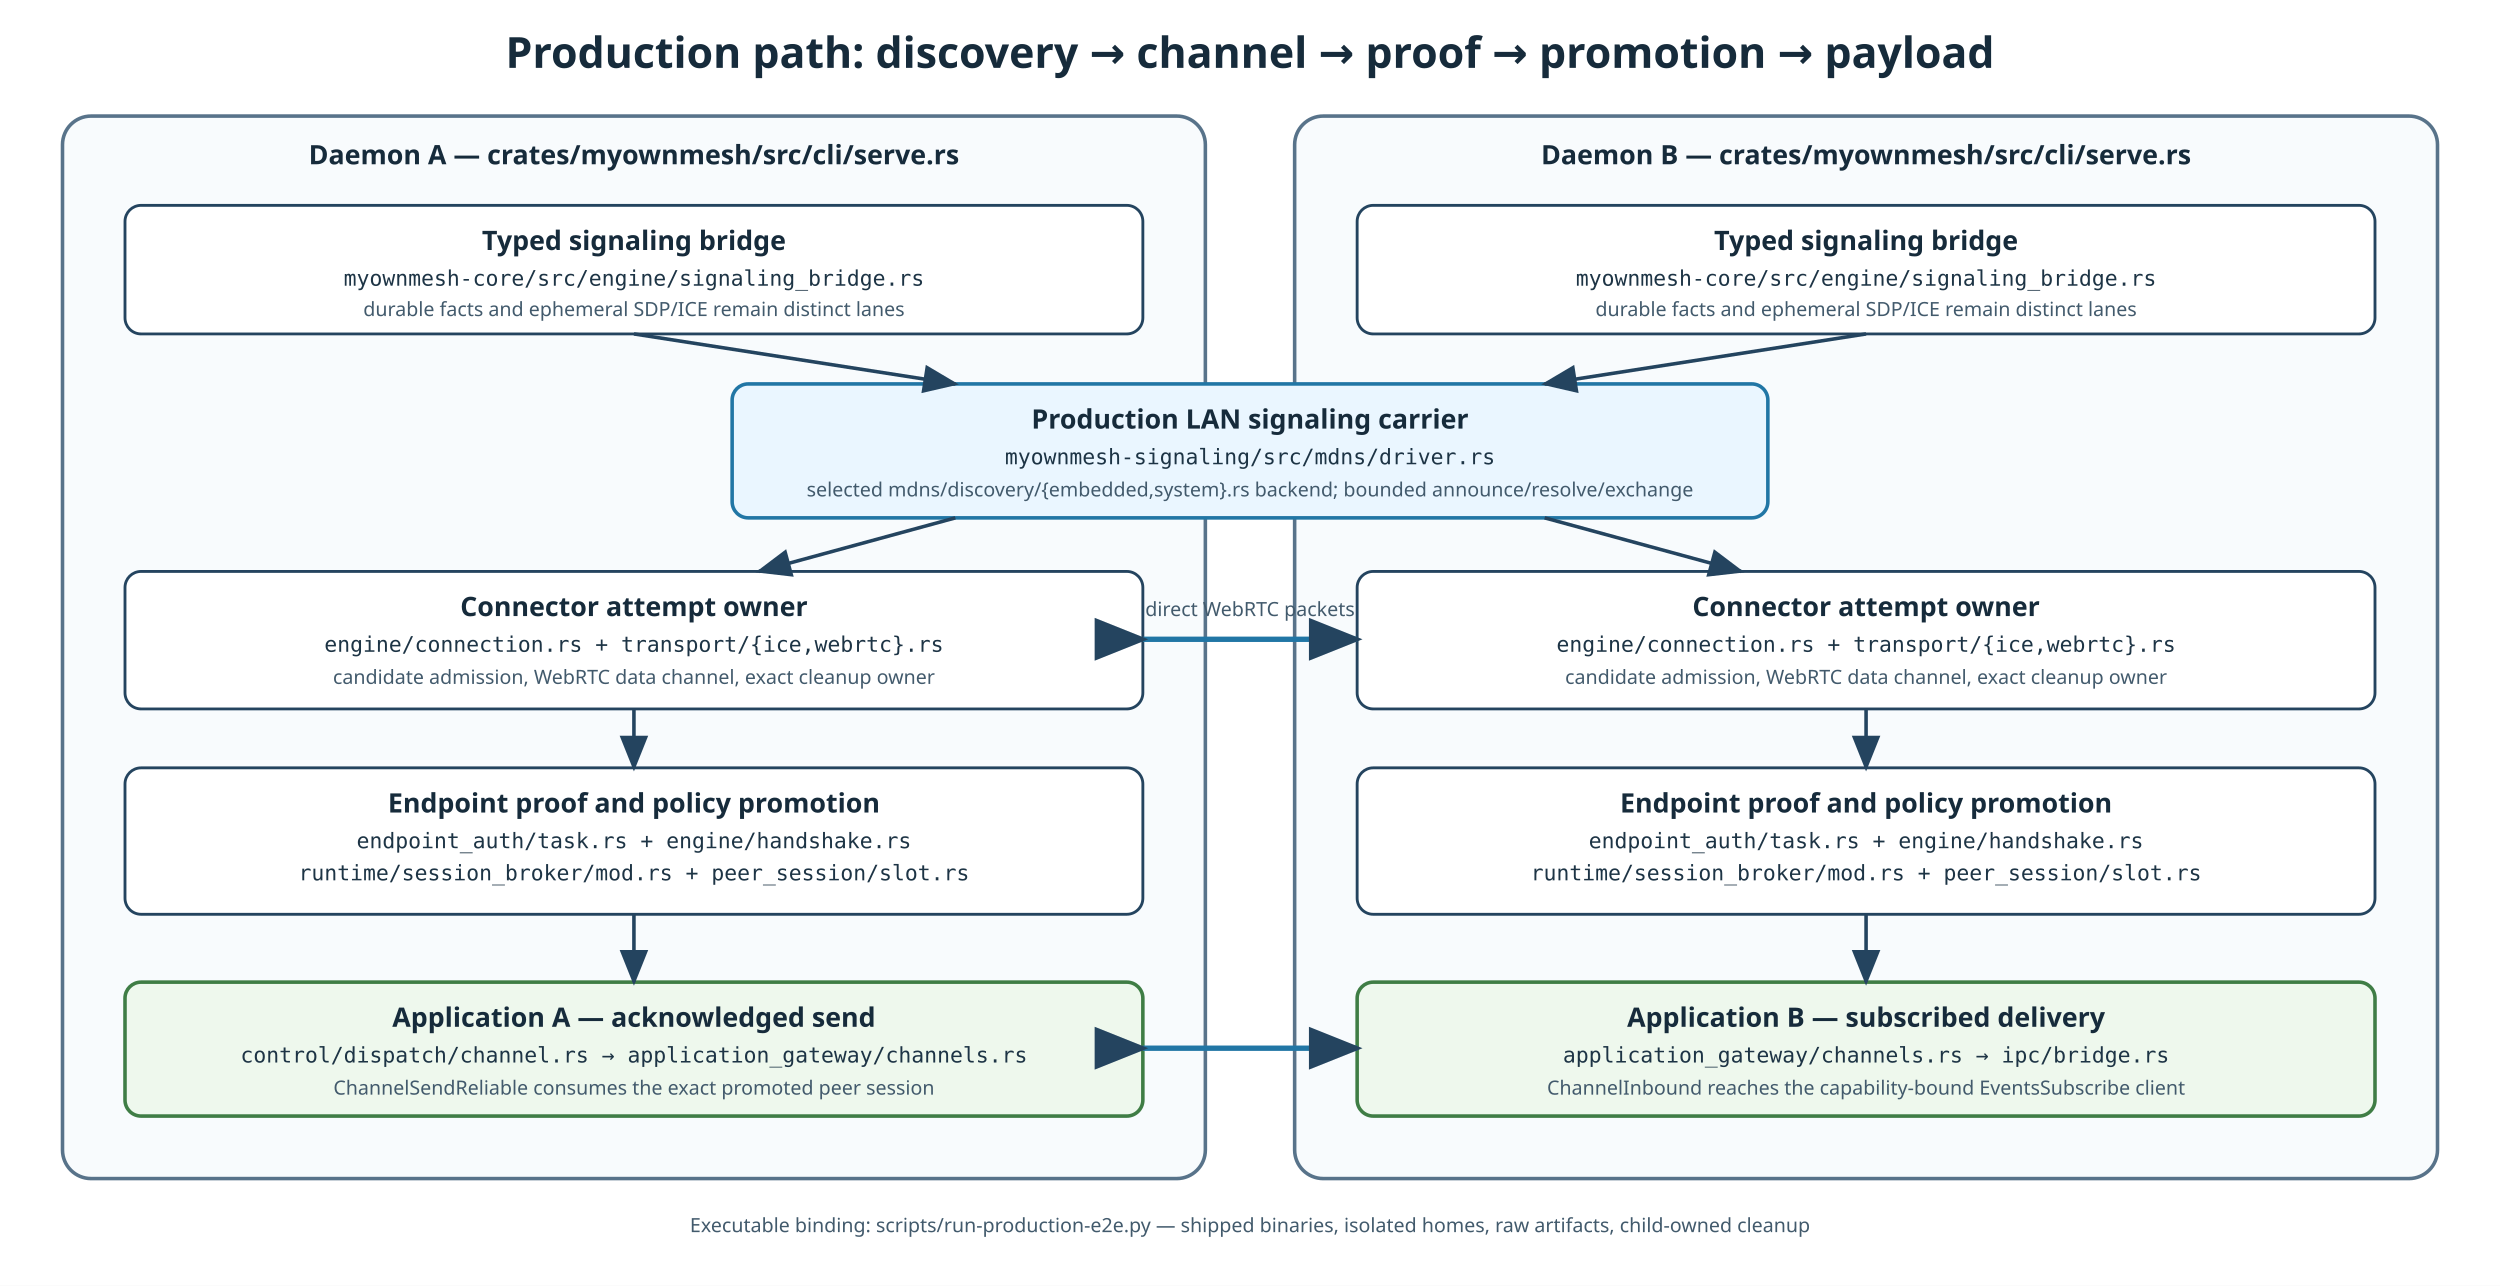
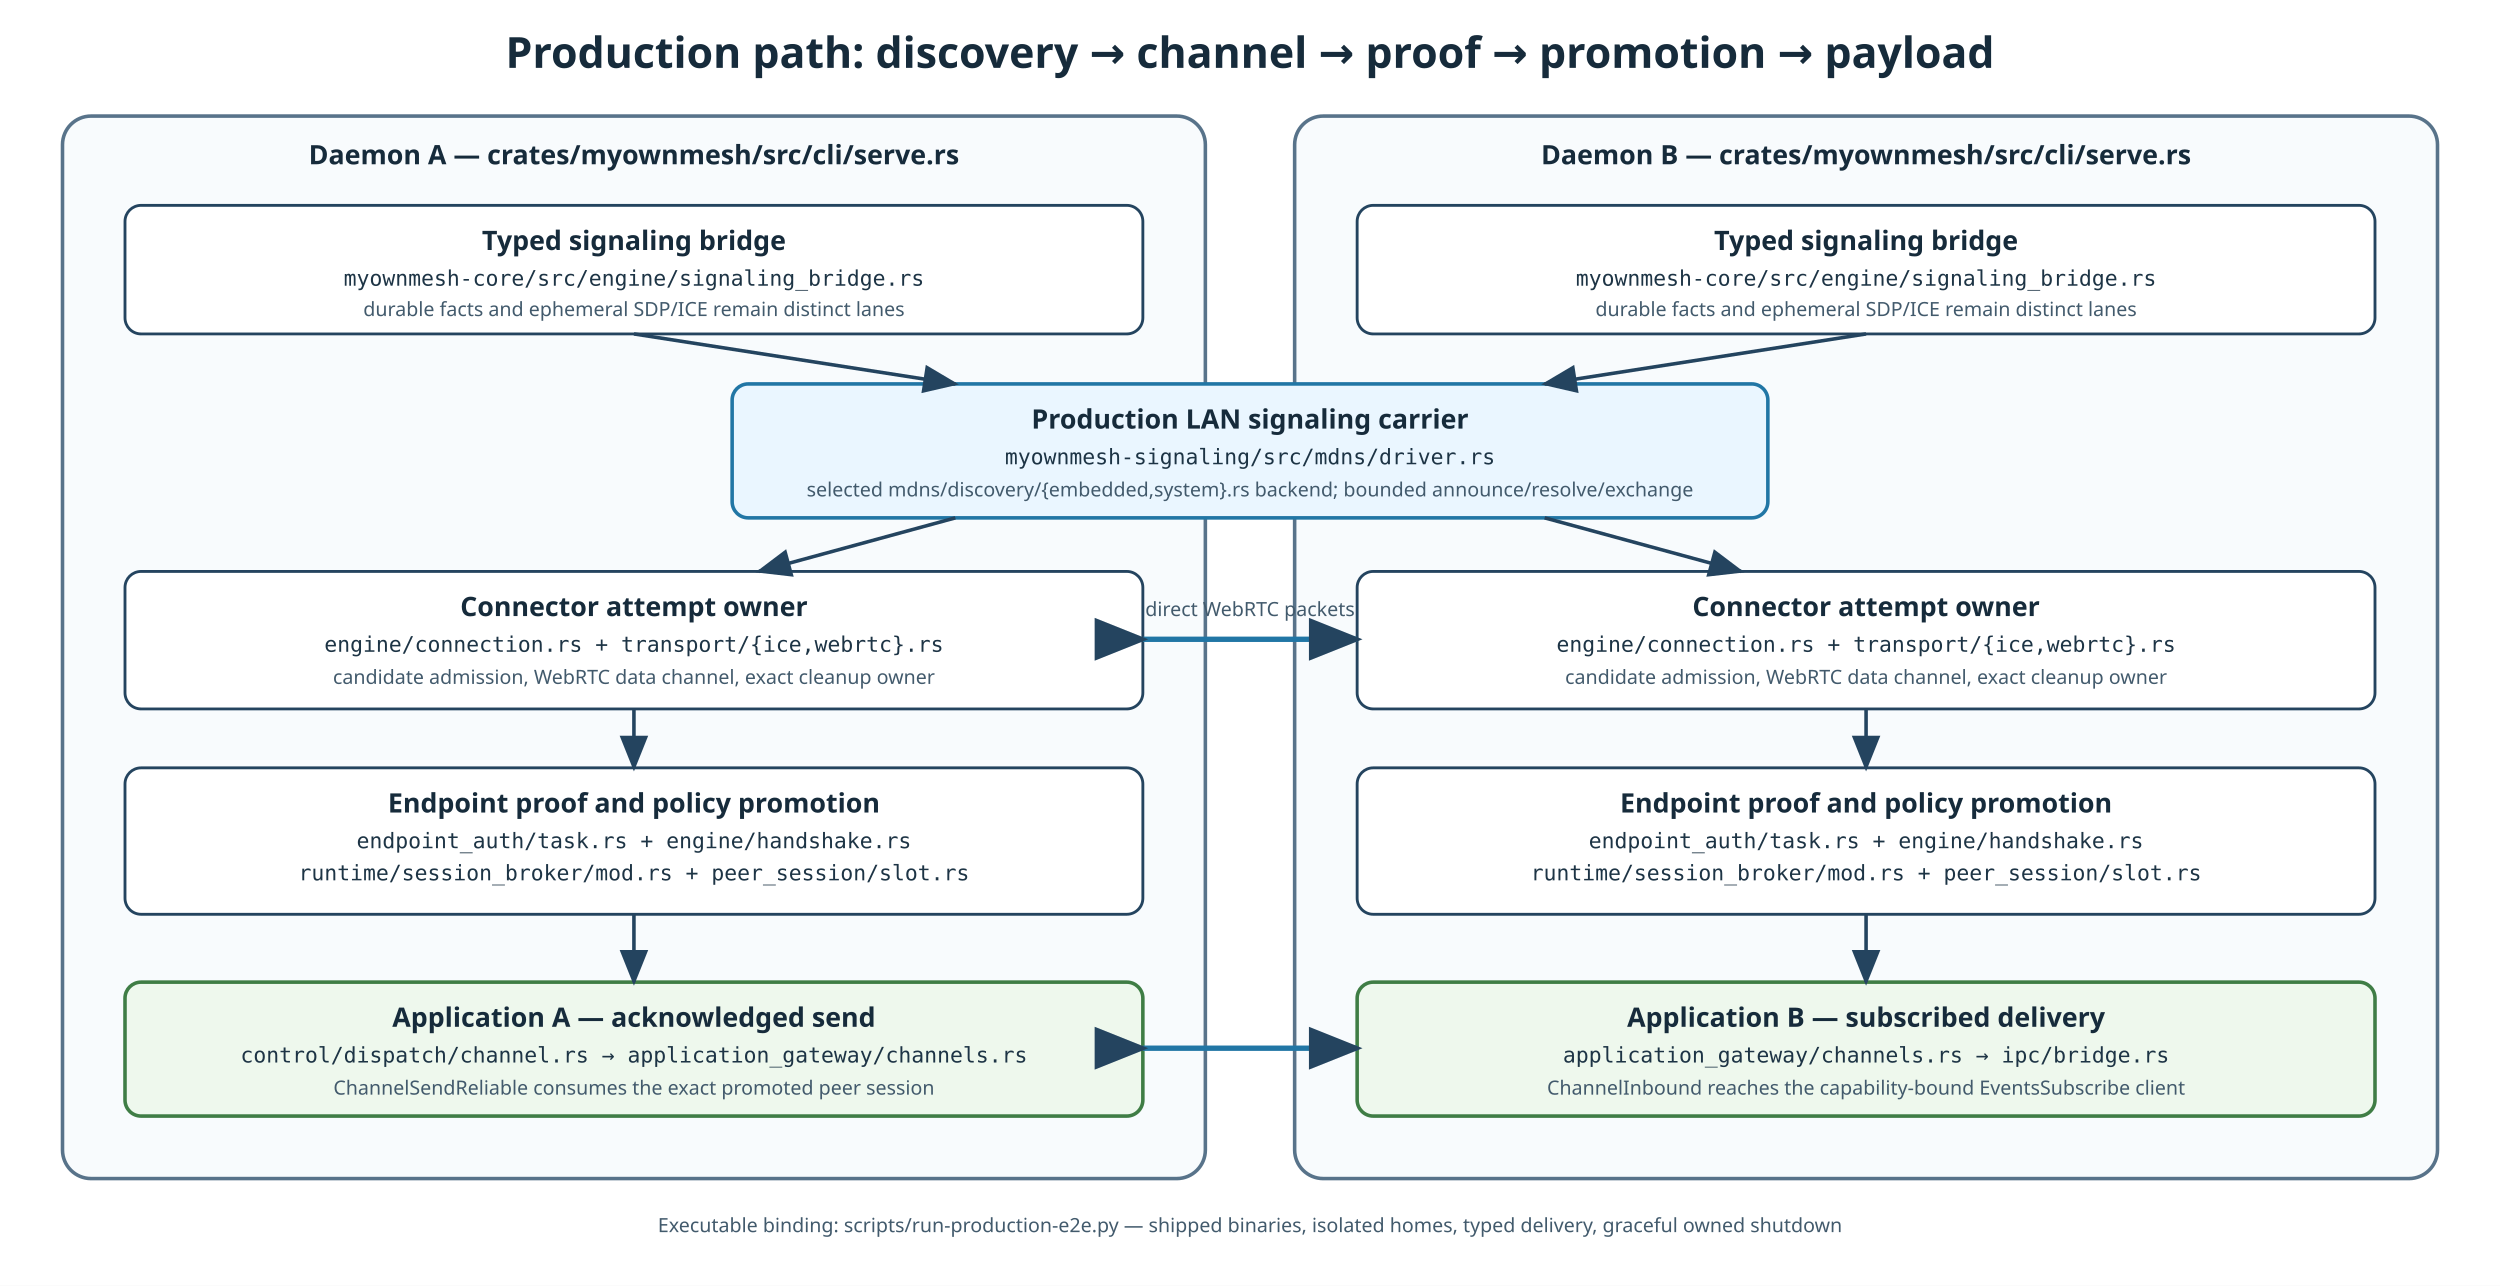
<svg xmlns="http://www.w3.org/2000/svg" width="1400" height="720" viewBox="0 0 1400 720" role="img" aria-labelledby="title desc">
  <defs>
    <marker id="arrow" markerWidth="10" markerHeight="8" refX="9" refY="4" orient="auto">
      <path d="M0,0 L10,4 L0,8 z" fill="#24445f" />
    </marker>
    <style>
      .title{font:700 24px sans-serif;fill:#162b3b}.lane{fill:#f8fbfd;stroke:#58738a;stroke-width:2}.box{fill:#fff;stroke:#24445f;stroke-width:1.6;rx:9}.carrier{fill:#eaf6ff;stroke:#2176a5;stroke-width:2;rx:9}.app{fill:#eef8ed;stroke:#3f7d45;stroke-width:2;rx:9}.h{font:700 15px sans-serif;fill:#162b3b}.t{font:12px monospace;fill:#1d3445}.small{font:11px sans-serif;fill:#425a6c}.edge{stroke:#24445f;stroke-width:2;fill:none;marker-end:url(#arrow)}.both{stroke:#2176a5;stroke-width:3;fill:none;marker-start:url(#arrow);marker-end:url(#arrow)}
    </style>
  </defs>
  <rect width="1400" height="720" fill="white" />
  <text class="title" x="700" y="38" text-anchor="middle">Production path: discovery → channel → proof → promotion → payload</text>
  <rect class="lane" x="35" y="65" width="640" height="595" rx="16" />
  <rect class="lane" x="725" y="65" width="640" height="595" rx="16" />
  <text class="h" x="355" y="92" text-anchor="middle">Daemon A — crates/myownmesh/src/cli/serve.rs</text>
  <text class="h" x="1045" y="92" text-anchor="middle">Daemon B — crates/myownmesh/src/cli/serve.rs</text>
  <rect class="box" x="70" y="115" width="570" height="72" />
  <text class="h" x="355" y="140" text-anchor="middle">Typed signaling bridge</text>
  <text class="t" x="355" y="160" text-anchor="middle">myownmesh-core/src/engine/signaling_bridge.rs</text>
  <text class="small" x="355" y="177" text-anchor="middle">durable facts and ephemeral SDP/ICE remain distinct lanes</text>
  <rect class="box" x="760" y="115" width="570" height="72" />
  <text class="h" x="1045" y="140" text-anchor="middle">Typed signaling bridge</text>
  <text class="t" x="1045" y="160" text-anchor="middle">myownmesh-core/src/engine/signaling_bridge.rs</text>
  <text class="small" x="1045" y="177" text-anchor="middle">durable facts and ephemeral SDP/ICE remain distinct lanes</text>
  <rect class="carrier" x="410" y="215" width="580" height="75" />
  <text class="h" x="700" y="240" text-anchor="middle">Production LAN signaling carrier</text>
  <text class="t" x="700" y="260" text-anchor="middle">myownmesh-signaling/src/mdns/driver.rs</text>
  <text class="small" x="700" y="278" text-anchor="middle">selected mdns/discovery/{embedded,system}.rs backend; bounded announce/resolve/exchange</text>
  <path class="edge" d="M355 187 L535 215" />
  <path class="edge" d="M1045 187 L865 215" />
  <rect class="box" x="70" y="320" width="570" height="77" />
  <text class="h" x="355" y="345" text-anchor="middle">Connector attempt owner</text>
  <text class="t" x="355" y="365" text-anchor="middle">engine/connection.rs + transport/{ice,webrtc}.rs</text>
  <text class="small" x="355" y="383" text-anchor="middle">candidate admission, WebRTC data channel, exact cleanup owner</text>
  <rect class="box" x="760" y="320" width="570" height="77" />
  <text class="h" x="1045" y="345" text-anchor="middle">Connector attempt owner</text>
  <text class="t" x="1045" y="365" text-anchor="middle">engine/connection.rs + transport/{ice,webrtc}.rs</text>
  <text class="small" x="1045" y="383" text-anchor="middle">candidate admission, WebRTC data channel, exact cleanup owner</text>
  <path class="edge" d="M535 290 L425 320" />
  <path class="edge" d="M865 290 L975 320" />
  <path class="both" d="M640 358 L760 358" />
  <text class="small" x="700" y="345" text-anchor="middle">direct WebRTC packets</text>
  <rect class="box" x="70" y="430" width="570" height="82" />
  <text class="h" x="355" y="455" text-anchor="middle">Endpoint proof and policy promotion</text>
  <text class="t" x="355" y="475" text-anchor="middle">endpoint_auth/task.rs + engine/handshake.rs</text>
  <text class="t" x="355" y="493" text-anchor="middle">runtime/session_broker/mod.rs + peer_session/slot.rs</text>
  <rect class="box" x="760" y="430" width="570" height="82" />
  <text class="h" x="1045" y="455" text-anchor="middle">Endpoint proof and policy promotion</text>
  <text class="t" x="1045" y="475" text-anchor="middle">endpoint_auth/task.rs + engine/handshake.rs</text>
  <text class="t" x="1045" y="493" text-anchor="middle">runtime/session_broker/mod.rs + peer_session/slot.rs</text>
  <path class="edge" d="M355 397 L355 430" />
  <path class="edge" d="M1045 397 L1045 430" />
  <rect class="app" x="70" y="550" width="570" height="75" />
  <text class="h" x="355" y="575" text-anchor="middle">Application A — acknowledged send</text>
  <text class="t" x="355" y="595" text-anchor="middle">control/dispatch/channel.rs → application_gateway/channels.rs</text>
  <text class="small" x="355" y="613" text-anchor="middle">ChannelSendReliable consumes the exact promoted peer session</text>
  <rect class="app" x="760" y="550" width="570" height="75" />
  <text class="h" x="1045" y="575" text-anchor="middle">Application B — subscribed delivery</text>
  <text class="t" x="1045" y="595" text-anchor="middle">application_gateway/channels.rs → ipc/bridge.rs</text>
  <text class="small" x="1045" y="613" text-anchor="middle">ChannelInbound reaches the capability-bound EventsSubscribe client</text>
  <path class="edge" d="M355 512 L355 550" />
  <path class="edge" d="M1045 512 L1045 550" />
  <path class="both" d="M640 587 L760 587" />
-   <text class="small" x="700" y="690" text-anchor="middle">Executable binding: scripts/run-production-e2e.py — shipped binaries, isolated homes, raw artifacts, child-owned cleanup</text>
+   <text class="small" x="700" y="690" text-anchor="middle">Executable binding: scripts/run-production-e2e.py — shipped binaries, isolated homes, typed delivery, graceful owned shutdown</text>
</svg>
